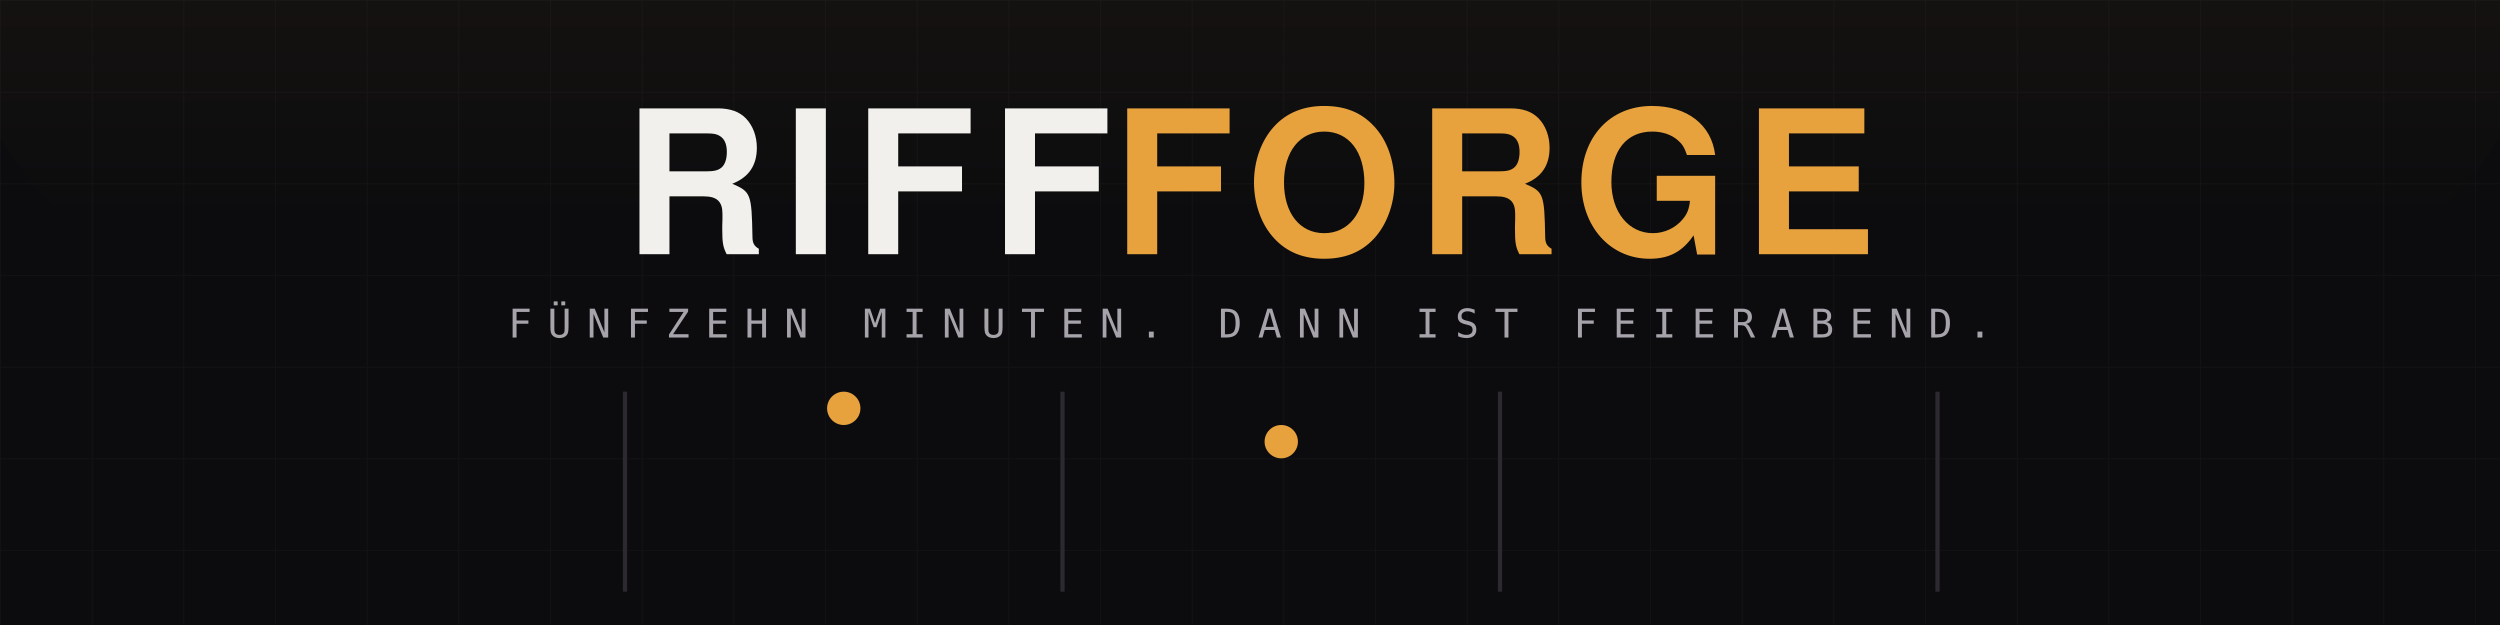
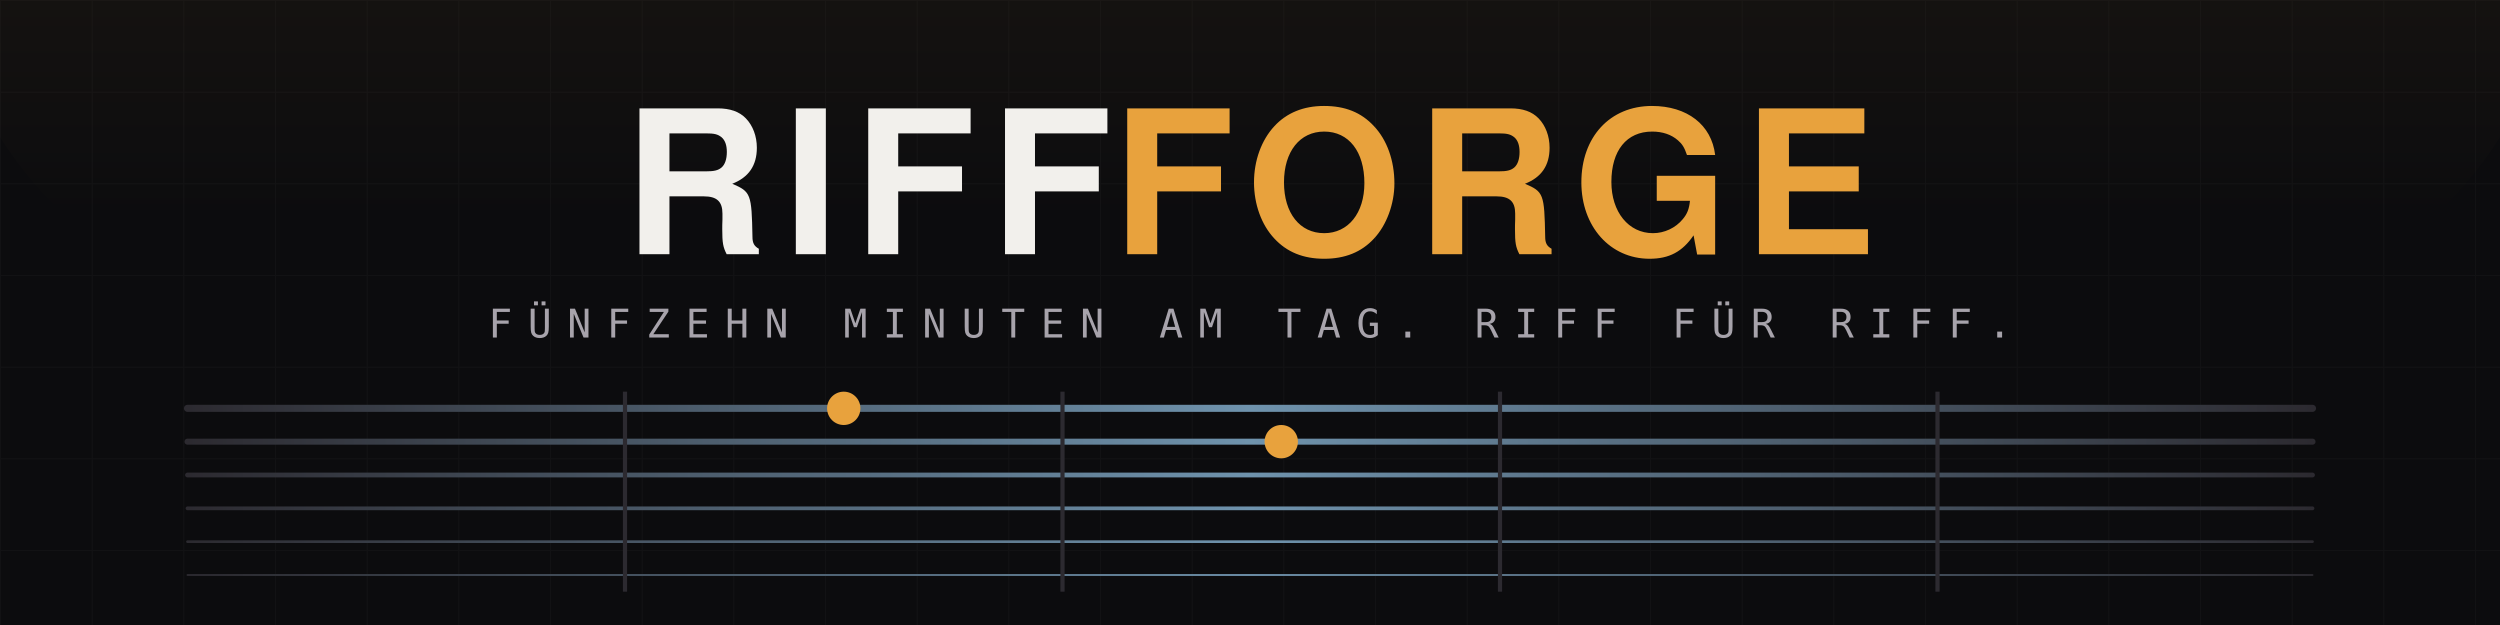
<svg xmlns="http://www.w3.org/2000/svg" viewBox="0 0 1200 300" width="1200" height="300" role="img" aria-label="Riffforge">
  <defs>
    <linearGradient id="glut" x1="0" y1="0" x2="0" y2="1">
      <stop offset="0%" stop-color="#e8a23d" stop-opacity=".13" />
      <stop offset="70%" stop-color="#e8a23d" stop-opacity="0" />
    </linearGradient>
    <pattern id="raster" width="44" height="44" patternUnits="userSpaceOnUse">
      <path d="M44 0H0v44" fill="none" stroke="#ffffff" stroke-opacity=".025" stroke-width="1" />
    </pattern>
-     <linearGradient id="saite" x1="0" y1="0" x2="1" y2="0">
+     <linearGradient id="saite" gradientUnits="userSpaceOnUse" x1="90" y1="0" x2="1110" y2="0">
      <stop offset="0%" stop-color="#2c2a30" />
      <stop offset="50%" stop-color="#6f93ad" />
      <stop offset="100%" stop-color="#2c2a30" />
    </linearGradient>
  </defs>
  <rect width="1200" height="300" fill="#0c0c0e" />
  <rect width="1200" height="300" fill="url(#raster)" />
  <ellipse cx="600" cy="0" rx="620" ry="260" fill="url(#glut)" />
  <g stroke="url(#saite)" stroke-linecap="round">
    <line x1="90" y1="196" x2="1110" y2="196" stroke-width="3.4" />
    <line x1="90" y1="212" x2="1110" y2="212" stroke-width="2.9" />
    <line x1="90" y1="228" x2="1110" y2="228" stroke-width="2.3" />
    <line x1="90" y1="244" x2="1110" y2="244" stroke-width="1.8" />
    <line x1="90" y1="260" x2="1110" y2="260" stroke-width="1.3" />
    <line x1="90" y1="276" x2="1110" y2="276" stroke-width="0.9" />
  </g>
  <g stroke="#2c2a30" stroke-width="2">
    <line x1="300" y1="188" x2="300" y2="284" />
    <line x1="510" y1="188" x2="510" y2="284" />
    <line x1="720" y1="188" x2="720" y2="284" />
    <line x1="930" y1="188" x2="930" y2="284" />
  </g>
  <circle cx="405" cy="196" r="8" fill="#e8a23d" />
  <circle cx="615" cy="212" r="8" fill="#e8a23d" />
  <text x="600" y="122" font-family="'Oswald','Helvetica Neue',Helvetica,Arial,sans-serif" font-size="96" font-weight="600" letter-spacing="7" text-anchor="middle" fill="#f2f0ec">RIFF<tspan fill="#e8a23d">FORGE</tspan>
  </text>
-   <text x="600" y="162" font-family="ui-monospace,'SF Mono',Menlo,monospace" font-size="19" letter-spacing="7.5" text-anchor="middle" fill="#a7a3ab">FÜNFZEHN MINUTEN. DANN IST FEIERABEND.</text>
+   <text x="600" y="162" font-family="ui-monospace,'SF Mono',Menlo,monospace" font-size="19" letter-spacing="7.5" text-anchor="middle" fill="#a7a3ab">FÜNFZEHN MINUTEN AM TAG. RIFF FÜR RIFF.</text>
</svg>
